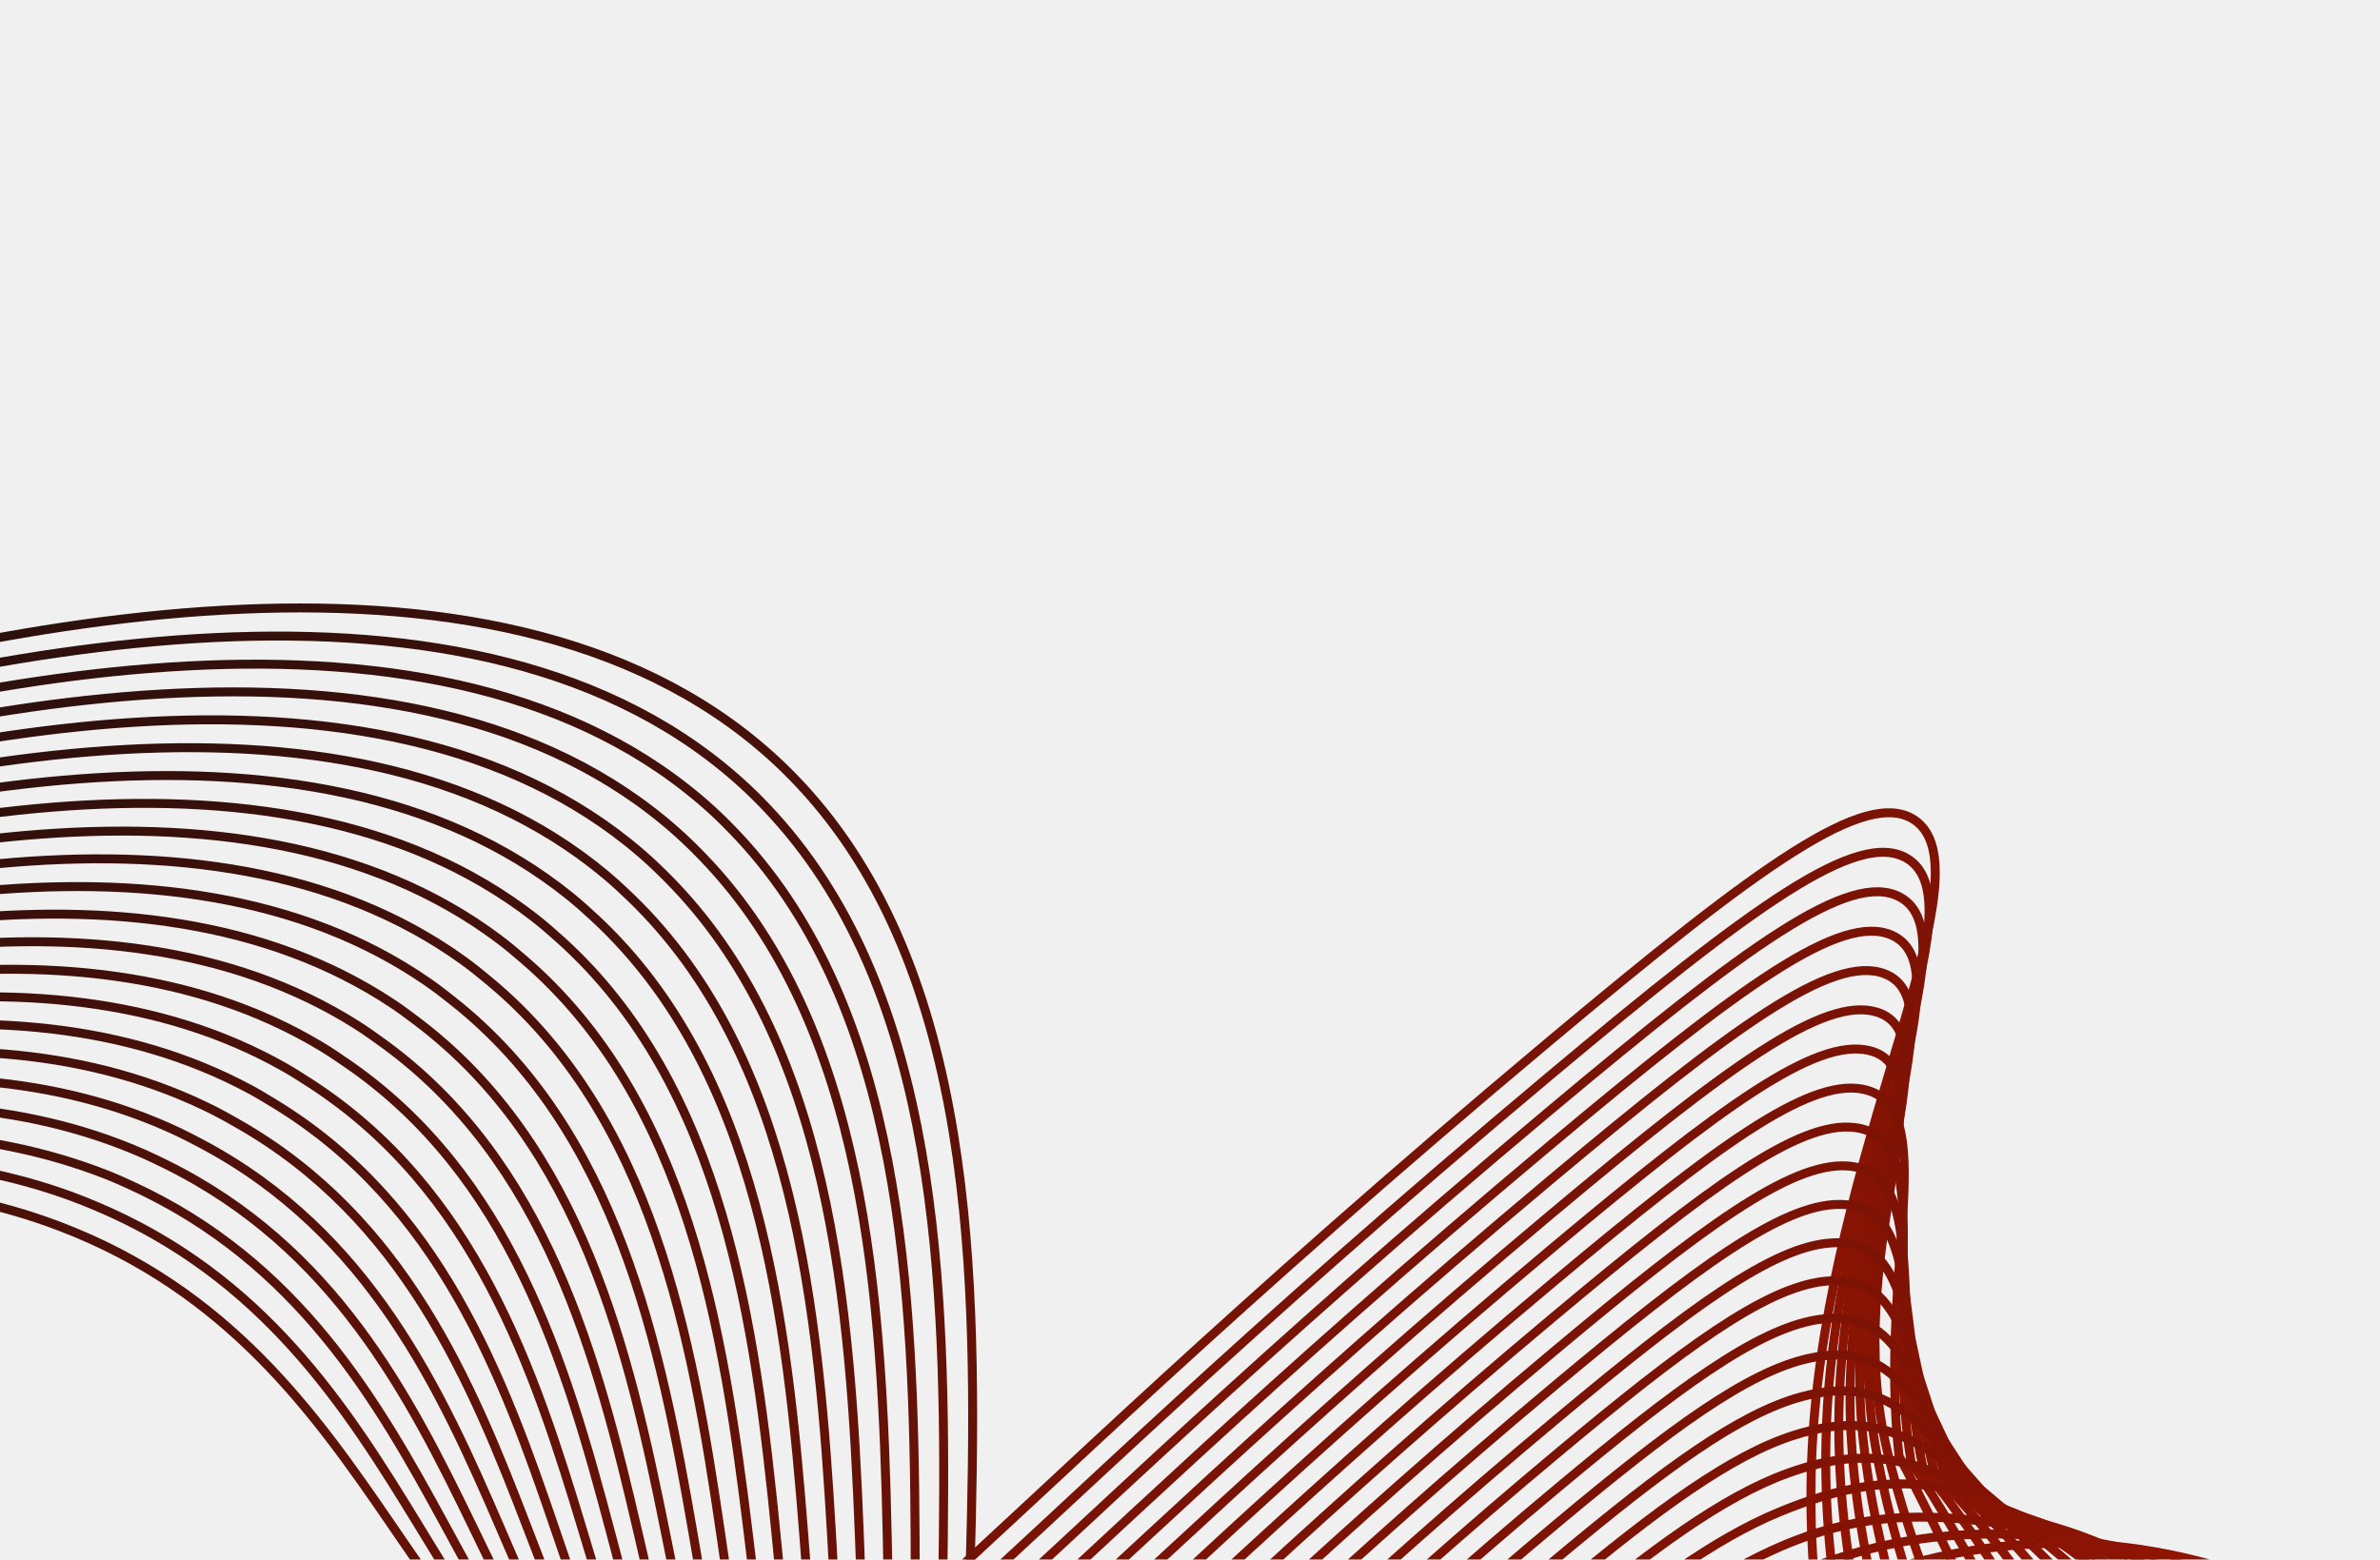
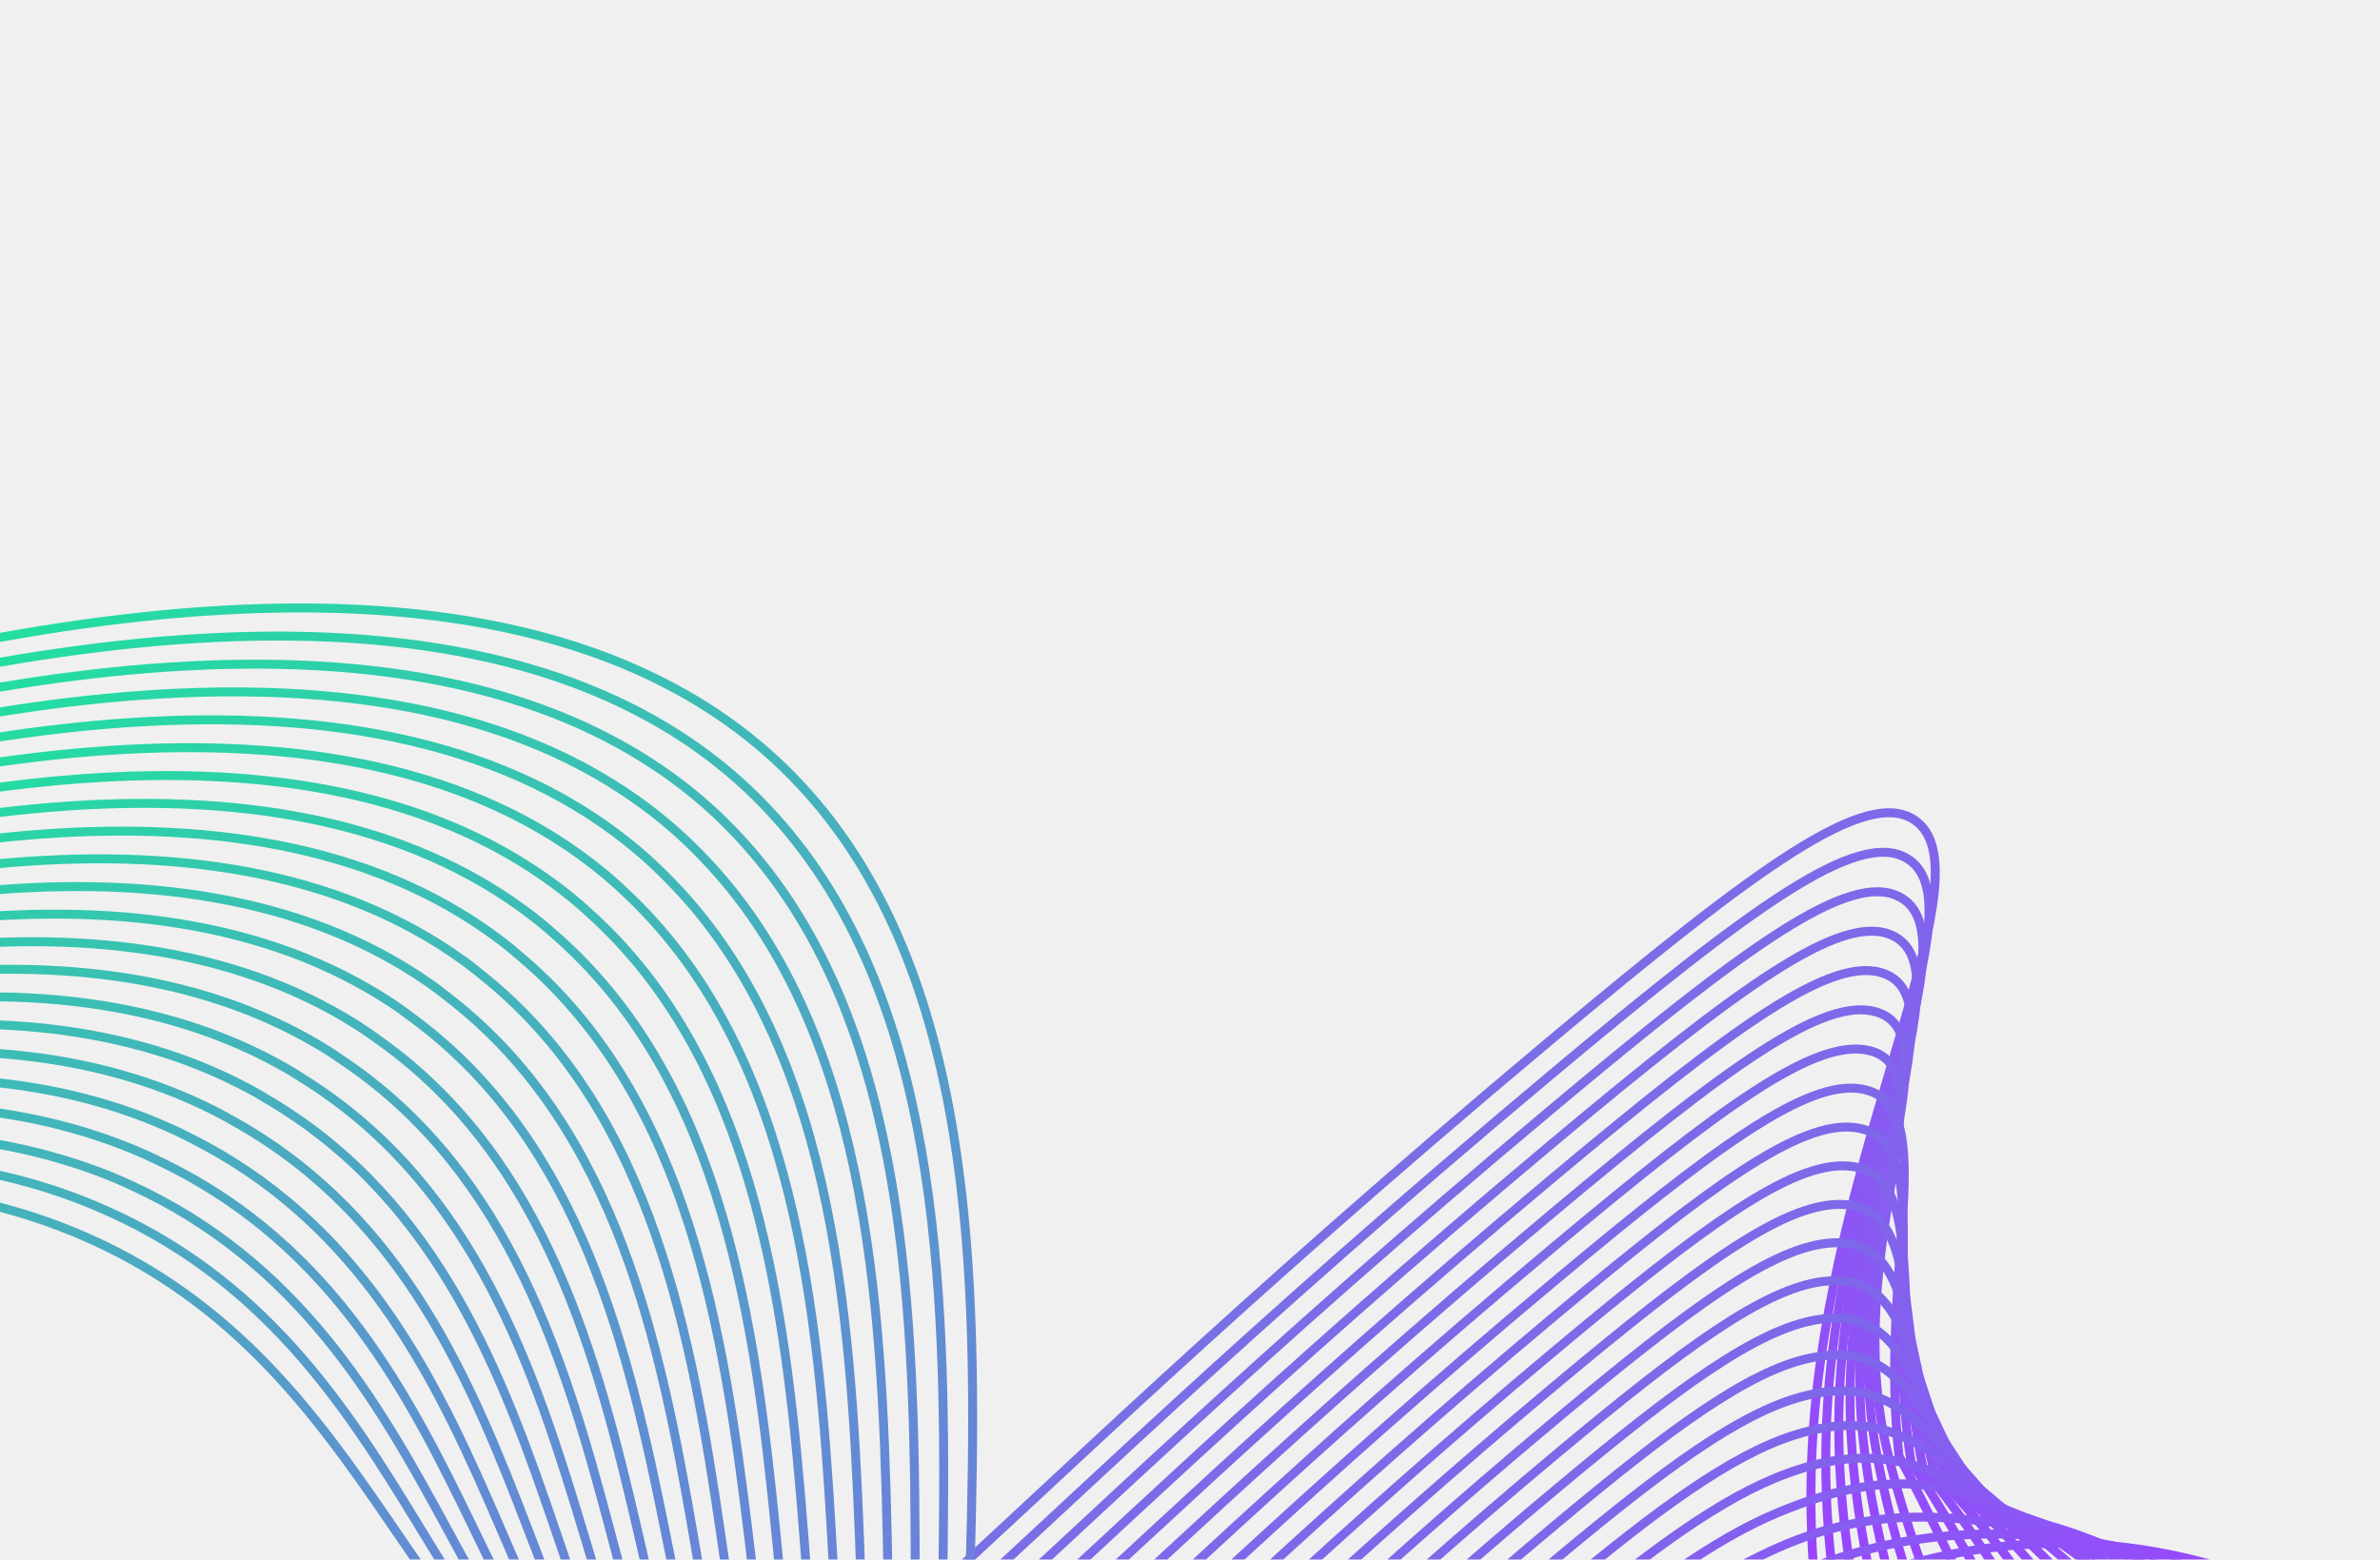
<svg xmlns="http://www.w3.org/2000/svg" width="1329" height="871" viewBox="0 0 1329 871" fill="none">
  <g clip-path="url(#clip0_1409_3111)">
    <path d="M1286.55 1413.39C1039.11 1138.81 1000.76 930.287 1013.31 788.838C1027.32 630.975 1111.01 485.925 1068.96 457.925C1042.04 439.994 982.827 482.914 864.872 581.764C507.18 881.51 461.838 981.071 364.196 972.388C227.401 960.25 221.896 756.414 32.893 684.776C-105.926 632.167 -256.165 684.026 -365.766 739.751" stroke="url(#paint0_linear_1409_3111)" stroke-width="5" stroke-miterlimit="10" />
    <path d="M1300.03 1401.2C1059.96 1133.36 1013.71 927.059 1020.06 792.316C1027.15 641.738 1107.42 504.547 1064.79 479.393C1037.38 463.217 979.242 505.428 865.315 600.884C519.109 890.917 471.751 991.134 375.3 981.42C238.549 967.129 241.362 752.055 52.892 673.341C48.783 671.625 44.716 669.99 40.6 668.464C-95.346 618.156 -247.192 669.422 -358.187 723.973" stroke="url(#paint1_linear_1409_3111)" stroke-width="5" stroke-miterlimit="10" />
    <path d="M1313.48 1389.01C1080.8 1127.92 1026.62 924.155 1026.78 795.796C1026.95 652.723 1103.8 523.174 1060.59 500.862C1032.69 486.444 975.616 527.947 865.737 620.012C531.066 900.33 481.594 1001.55 386.37 990.439C249.594 974.485 260.795 747.576 72.86 661.889C68.737 660.008 64.628 658.132 60.432 656.472C-76.535 602.282 -235.058 653.183 -350.63 708.181" stroke="url(#paint2_linear_1409_3111)" stroke-width="5" stroke-miterlimit="10" />
    <path d="M1326.95 1376.82C1101.63 1122.42 1039.56 921.65 1033.51 799.282C1026.82 663.972 1100.16 541.812 1056.41 522.343C1027.99 509.69 972.036 550.48 866.174 639.141C542.997 909.777 491.469 1011.76 397.453 999.463C260.692 981.574 280.249 743.015 92.839 650.443C88.68 648.387 84.52 646.346 80.301 644.491C-56.795 584.223 -222.888 636.955 -343.035 692.395" stroke="url(#paint3_linear_1409_3111)" stroke-width="5" stroke-miterlimit="10" />
    <path d="M1340.42 1364.63C1122.46 1116.98 1052.55 919.584 1040.24 802.77C1026.82 675.504 1096.49 560.462 1052.22 543.821C1023.28 532.937 968.433 573.01 866.6 658.273C554.932 919.205 501.341 1021.96 408.534 1008.48C271.758 988.627 299.711 738.369 112.821 638.979C108.622 636.757 104.418 634.534 100.13 632.479C-37.556 567.304 -210.75 620.705 -335.495 676.6" stroke="url(#paint4_linear_1409_3111)" stroke-width="5" stroke-miterlimit="10" />
    <path d="M1353.88 1352.44C1143.28 1111.54 1065.66 918.006 1046.96 806.258C1027.05 687.343 1092.82 579.125 1048.03 565.292C1018.54 556.19 964.827 595.534 867.022 677.403C566.853 928.629 511.201 1032.13 419.603 1017.51C282.83 995.662 319.188 733.646 132.781 627.543C128.546 625.132 124.314 622.711 119.956 620.5C-18.328 550.456 -198.637 604.473 -327.947 660.826" stroke="url(#paint5_linear_1409_3111)" stroke-width="5" stroke-miterlimit="10" />
    <path d="M1367.35 1340.25C1164.12 1106.08 1078.97 916.945 1053.69 809.749C1027.69 699.461 1089.11 597.801 1043.85 586.775C1013.81 579.456 961.227 618.082 867.464 696.536C578.798 938.058 521.076 1042.3 430.692 1026.53C293.901 1002.67 338.706 728.863 152.764 616.102C148.476 613.504 144.223 610.898 139.814 608.523C0.929 533.641 -186.482 588.258 -320.365 645.048" stroke="url(#paint6_linear_1409_3111)" stroke-width="5" stroke-miterlimit="10" />
    <path d="M1380.81 1328.07C1184.95 1100.63 1111.58 908.425 1060.42 813.236C1048.66 707.689 1085.4 616.5 1039.66 608.249C1009.07 602.733 957.631 640.593 867.881 715.691C590.723 947.51 530.94 1052.46 441.761 1035.58C304.968 1009.69 358.234 724.037 172.734 604.682C168.42 601.908 164.111 599.109 159.64 596.554C20.13 516.873 -174.373 572.025 -312.826 629.281" stroke="url(#paint7_linear_1409_3111)" stroke-width="5" stroke-miterlimit="10" />
    <path d="M1394.28 1315.88C1205.78 1095.17 1127.41 905.296 1067.15 816.723C1051.7 718.649 1081.68 635.224 1035.47 629.728C1004.31 626.021 954.038 663.111 868.322 734.802C602.69 956.926 540.82 1062.56 452.844 1044.58C316.053 1016.62 377.811 719.108 192.718 593.214C188.372 590.256 184.025 587.272 179.491 584.543C39.341 500.093 -162.204 555.778 -305.253 613.474" stroke="url(#paint8_linear_1409_3111)" stroke-width="5" stroke-miterlimit="10" />
    <path d="M1407.74 1303.7C1226.62 1089.72 1143.24 902.177 1073.88 820.212C1054.76 729.606 1077.95 653.965 1031.28 651.202C999.556 649.32 950.435 685.641 868.755 753.931C614.596 966.36 550.694 1072.66 463.926 1053.6C327.131 1023.55 397.413 714.153 212.696 581.76C208.315 578.623 203.925 575.456 199.334 572.549C58.535 483.355 -150.06 539.538 -297.688 597.685" stroke="url(#paint9_linear_1409_3111)" stroke-width="5" stroke-miterlimit="10" />
    <path d="M1421.21 1291.51C1247.44 1084.26 1159.07 899.054 1080.61 823.705C1057.8 740.573 1074.21 672.737 1027.1 672.684C994.799 672.645 946.831 708.177 869.188 773.05C626.543 975.763 560.574 1082.74 475.009 1062.62C338.222 1030.45 417.049 709.147 232.675 570.308C228.259 566.981 223.826 563.642 219.184 560.555C77.713 466.637 -137.915 523.299 -290.12 581.894" stroke="url(#paint10_linear_1409_3111)" stroke-width="5" stroke-miterlimit="10" />
    <path d="M1434.68 1279.32C1268.29 1078.82 1174.89 895.925 1087.33 827.209C1060.84 751.549 1070.47 691.537 1022.91 694.183C990.037 696.004 943.228 730.722 869.612 792.218C638.47 985.226 570.449 1092.83 486.072 1071.67C349.292 1037.36 436.693 704.155 252.637 558.896C248.183 555.383 243.729 551.87 239.005 548.617C96.853 449.995 -125.791 507.11 -282.576 566.156" stroke="url(#paint11_linear_1409_3111)" stroke-width="5" stroke-miterlimit="10" />
    <path d="M1448.14 1267.13C1289.12 1073.36 1190.74 892.808 1094.06 830.679C1063.89 762.493 1066.76 710.332 1018.73 715.636C985.287 719.331 939.632 753.233 870.046 811.331C650.389 994.628 580.336 1102.86 497.163 1080.68C360.404 1044.2 456.409 699.063 272.619 547.433C268.138 543.734 263.618 540.04 258.845 536.591C115.986 433.302 -113.644 490.823 -275.015 550.339" stroke="url(#paint12_linear_1409_3111)" stroke-width="5" stroke-miterlimit="10" />
    <path d="M1461.59 1254.94C1309.95 1067.91 1206.57 889.689 1100.79 834.175C1066.94 773.463 1063.04 729.157 1014.54 737.114C980.533 742.693 936.03 775.757 870.473 830.457C662.336 1004.06 590.22 1112.91 508.24 1089.7C371.503 1051.02 476.148 693.95 292.596 535.99C288.08 532.101 283.515 528.228 278.699 524.607C135.133 416.641 -101.496 474.611 -267.467 534.549" stroke="url(#paint13_linear_1409_3111)" stroke-width="5" stroke-miterlimit="10" />
    <path d="M1475.07 1242.76C1330.79 1062.46 1222.39 886.564 1107.52 837.658C1069.99 784.418 1059.33 747.992 1010.34 758.601C975.789 766.076 932.426 798.291 870.92 849.607C674.286 1013.51 600.137 1122.93 519.335 1098.74C382.635 1057.83 495.915 688.879 312.588 524.558C308.039 520.485 303.426 516.439 298.56 512.638C154.257 400.014 -89.34 458.398 -259.866 518.792" stroke="url(#paint14_linear_1409_3111)" stroke-width="5" stroke-miterlimit="10" />
    <path d="M1488.54 1230.58C1351.62 1057 1238.23 883.442 1114.25 841.147C1073.03 795.378 1055.64 766.843 1006.16 780.066C971.059 789.447 928.832 820.813 871.332 868.722C686.208 1022.92 610.027 1132.91 530.394 1107.75C393.744 1064.57 515.698 683.714 332.538 513.121C327.958 508.859 323.297 504.639 318.352 500.652C173.338 383.37 -77.213 442.146 -252.311 502.974" stroke="url(#paint15_linear_1409_3111)" stroke-width="5" stroke-miterlimit="10" />
    <path d="M1502.01 1218.39C1372.45 1051.55 1254.06 880.332 1120.98 844.629C1076.12 806.33 1051.96 785.703 1001.98 801.538C966.341 812.833 925.235 843.332 871.775 887.831C698.153 1032.32 619.946 1142.87 541.485 1116.75C404.897 1071.28 535.534 678.535 352.53 501.628C347.922 497.173 343.212 492.784 338.234 488.623C192.422 366.744 -65.086 425.902 -244.755 487.201" stroke="url(#paint16_linear_1409_3111)" stroke-width="5" stroke-miterlimit="10" />
    <path d="M1515.49 1206.18C1393.3 1046.08 1269.91 877.172 1127.73 848.099C1079.15 817.272 1048.3 804.545 997.812 822.991C961.65 836.18 921.65 865.834 872.217 906.957C710.099 1041.74 629.871 1152.84 552.571 1125.77C416.046 1077.99 555.383 673.378 372.496 490.203C367.863 485.557 363.099 480.997 358.071 476.656C211.485 350.13 -52.932 409.673 -237.201 471.432" stroke="url(#paint17_linear_1409_3111)" stroke-width="5" stroke-miterlimit="10" />
    <path d="M1528.96 1194C1414.13 1040.66 1264.34 932.411 1134.45 851.598C1085.85 821.357 1044.64 823.431 993.618 844.48C956.934 859.593 918.041 888.375 872.638 926.1C722.024 1051.19 639.791 1162.81 563.642 1134.81C427.222 1084.66 575.269 668.187 392.48 478.737C387.818 473.909 382.993 469.17 377.919 464.651C230.546 333.51 -40.772 393.43 -229.632 455.616" stroke="url(#paint18_linear_1409_3111)" stroke-width="5" stroke-miterlimit="10" />
    <path d="M1542.43 1181.82C1434.97 1035.17 1299.55 885.131 1141.19 855.071C1084.06 844.231 1041 842.293 989.437 865.944C952.241 882.985 914.453 910.888 873.076 945.22C733.96 1060.61 649.737 1172.74 574.728 1143.82C438.422 1091.29 595.185 662.983 412.464 467.278C407.769 462.255 402.889 457.361 397.764 452.65C249.323 317.197 -28.643 377.181 -222.082 439.82" stroke="url(#paint19_linear_1409_3111)" stroke-width="5" stroke-miterlimit="10" />
    <path d="M1555.9 1169.63C1455.82 1029.72 1316.86 875.046 1147.92 858.558C1087.99 852.713 1037.37 861.172 985.253 887.417C947.554 906.388 910.852 933.417 873.512 964.349C745.897 1070.04 659.554 1182.98 585.808 1152.85C449.872 1097.31 615.411 657.523 432.44 455.83C427.729 450.609 422.786 445.553 417.61 440.66C268.477 300.449 -16.5 360.937 -214.503 424.028" stroke="url(#paint20_linear_1409_3111)" stroke-width="5" stroke-miterlimit="10" />
    <path d="M1569.37 1157.45C1476.65 1024.27 1333.24 864.692 1154.65 862.051C885.422 858.083 719.297 1213.54 596.885 1161.87C457.34 1102.98 644.339 628.847 437.452 428.668C287.633 283.707 -4.377 344.69 -206.944 408.246" stroke="url(#paint21_linear_1409_3111)" stroke-width="5" stroke-miterlimit="10" />
  </g>
  <defs>
    <linearGradient id="paint0_linear_1409_3111" x1="1286.55" y1="1413.39" x2="-70.873" y2="1.99" gradientUnits="userSpaceOnUse">
-       <stop offset="0.297" stop-color="#931403" />
-       <stop offset="0.969" stop-color="#200F0D" />
+       <stop offset="0.297" stop-color="#9945FF" />
+       <stop offset="0.969" stop-color="#14F195" />
    </linearGradient>
    <linearGradient id="paint1_linear_1409_3111" x1="1300.03" y1="1401.2" x2="-21.981" y2="-29.192" gradientUnits="userSpaceOnUse">
-       <stop offset="0.297" stop-color="#931403" />
-       <stop offset="0.969" stop-color="#200F0D" />
+       <stop offset="0.297" stop-color="#9945FF" />
+       <stop offset="0.969" stop-color="#14F195" />
    </linearGradient>
    <linearGradient id="paint2_linear_1409_3111" x1="1313.48" y1="1389.01" x2="31.084" y2="-59.763" gradientUnits="userSpaceOnUse">
-       <stop offset="0.297" stop-color="#931403" />
-       <stop offset="0.969" stop-color="#200F0D" />
+       <stop offset="0.297" stop-color="#9945FF" />
+       <stop offset="0.969" stop-color="#14F195" />
    </linearGradient>
    <linearGradient id="paint3_linear_1409_3111" x1="1326.91" y1="1376.92" x2="88.636" y2="-89.164" gradientUnits="userSpaceOnUse">
-       <stop offset="0.297" stop-color="#931403" />
-       <stop offset="0.969" stop-color="#200F0D" />
+       <stop offset="0.297" stop-color="#9945FF" />
+       <stop offset="0.969" stop-color="#14F195" />
    </linearGradient>
    <linearGradient id="paint4_linear_1409_3111" x1="1332.91" y1="1383.34" x2="116.524" y2="-93.74" gradientUnits="userSpaceOnUse">
-       <stop offset="0.297" stop-color="#931403" />
-       <stop offset="0.969" stop-color="#200F0D" />
+       <stop offset="0.297" stop-color="#9945FF" />
+       <stop offset="0.969" stop-color="#14F195" />
    </linearGradient>
    <linearGradient id="paint5_linear_1409_3111" x1="1338.88" y1="1389.83" x2="145.554" y2="-97.753" gradientUnits="userSpaceOnUse">
-       <stop offset="0.297" stop-color="#931403" />
-       <stop offset="0.969" stop-color="#200F0D" />
+       <stop offset="0.297" stop-color="#9945FF" />
+       <stop offset="0.969" stop-color="#14F195" />
    </linearGradient>
    <linearGradient id="paint6_linear_1409_3111" x1="1344.83" y1="1396.35" x2="175.78" y2="-101.137" gradientUnits="userSpaceOnUse">
-       <stop offset="0.297" stop-color="#931403" />
-       <stop offset="0.969" stop-color="#200F0D" />
+       <stop offset="0.297" stop-color="#9945FF" />
+       <stop offset="0.969" stop-color="#14F195" />
    </linearGradient>
    <linearGradient id="paint7_linear_1409_3111" x1="1350.75" y1="1402.95" x2="207.058" y2="-103.835" gradientUnits="userSpaceOnUse">
-       <stop offset="0.297" stop-color="#931403" />
-       <stop offset="0.969" stop-color="#200F0D" />
+       <stop offset="0.297" stop-color="#9945FF" />
+       <stop offset="0.969" stop-color="#14F195" />
    </linearGradient>
    <linearGradient id="paint8_linear_1409_3111" x1="1356.68" y1="1409.55" x2="239.627" y2="-105.822" gradientUnits="userSpaceOnUse">
-       <stop offset="0.297" stop-color="#931403" />
-       <stop offset="0.969" stop-color="#200F0D" />
+       <stop offset="0.297" stop-color="#9945FF" />
+       <stop offset="0.969" stop-color="#14F195" />
    </linearGradient>
    <linearGradient id="paint9_linear_1409_3111" x1="1362.58" y1="1416.19" x2="273.268" y2="-106.952" gradientUnits="userSpaceOnUse">
-       <stop offset="0.297" stop-color="#931403" />
-       <stop offset="0.969" stop-color="#200F0D" />
+       <stop offset="0.297" stop-color="#9945FF" />
+       <stop offset="0.969" stop-color="#14F195" />
    </linearGradient>
    <linearGradient id="paint10_linear_1409_3111" x1="1368.48" y1="1422.86" x2="307.937" y2="-107.16" gradientUnits="userSpaceOnUse">
-       <stop offset="0.297" stop-color="#931403" />
-       <stop offset="0.969" stop-color="#200F0D" />
+       <stop offset="0.297" stop-color="#9945FF" />
+       <stop offset="0.969" stop-color="#14F195" />
    </linearGradient>
    <linearGradient id="paint11_linear_1409_3111" x1="1374.34" y1="1429.61" x2="343.42" y2="-106.341" gradientUnits="userSpaceOnUse">
-       <stop offset="0.297" stop-color="#931403" />
-       <stop offset="0.969" stop-color="#200F0D" />
+       <stop offset="0.297" stop-color="#9945FF" />
+       <stop offset="0.969" stop-color="#14F195" />
    </linearGradient>
    <linearGradient id="paint12_linear_1409_3111" x1="1380.22" y1="1436.33" x2="379.557" y2="-104.534" gradientUnits="userSpaceOnUse">
-       <stop offset="0.297" stop-color="#931403" />
-       <stop offset="0.969" stop-color="#200F0D" />
+       <stop offset="0.297" stop-color="#9945FF" />
+       <stop offset="0.969" stop-color="#14F195" />
    </linearGradient>
    <linearGradient id="paint13_linear_1409_3111" x1="1386.06" y1="1443.09" x2="415.893" y2="-101.635" gradientUnits="userSpaceOnUse">
-       <stop offset="0.297" stop-color="#931403" />
-       <stop offset="0.969" stop-color="#200F0D" />
+       <stop offset="0.297" stop-color="#9945FF" />
+       <stop offset="0.969" stop-color="#14F195" />
    </linearGradient>
    <linearGradient id="paint14_linear_1409_3111" x1="1391.92" y1="1449.88" x2="451.804" y2="-97.68" gradientUnits="userSpaceOnUse">
-       <stop offset="0.297" stop-color="#931403" />
-       <stop offset="0.969" stop-color="#200F0D" />
+       <stop offset="0.297" stop-color="#9945FF" />
+       <stop offset="0.969" stop-color="#14F195" />
    </linearGradient>
    <linearGradient id="paint15_linear_1409_3111" x1="1397.77" y1="1456.68" x2="486.22" y2="-92.947" gradientUnits="userSpaceOnUse">
-       <stop offset="0.297" stop-color="#931403" />
-       <stop offset="0.969" stop-color="#200F0D" />
+       <stop offset="0.297" stop-color="#9945FF" />
+       <stop offset="0.969" stop-color="#14F195" />
    </linearGradient>
    <linearGradient id="paint16_linear_1409_3111" x1="1403.62" y1="1463.48" x2="443.467" y2="-96.53" gradientUnits="userSpaceOnUse">
-       <stop offset="0.297" stop-color="#931403" />
-       <stop offset="0.969" stop-color="#200F0D" />
+       <stop offset="0.297" stop-color="#9945FF" />
+       <stop offset="0.969" stop-color="#14F195" />
    </linearGradient>
    <linearGradient id="paint17_linear_1409_3111" x1="1409.45" y1="1470.33" x2="400.649" y2="-98.264" gradientUnits="userSpaceOnUse">
-       <stop offset="0.297" stop-color="#931403" />
-       <stop offset="0.969" stop-color="#200F0D" />
+       <stop offset="0.297" stop-color="#9945FF" />
+       <stop offset="0.969" stop-color="#14F195" />
    </linearGradient>
    <linearGradient id="paint18_linear_1409_3111" x1="1415.26" y1="1477.21" x2="359.924" y2="-98.17" gradientUnits="userSpaceOnUse">
-       <stop offset="0.297" stop-color="#931403" />
-       <stop offset="0.969" stop-color="#200F0D" />
+       <stop offset="0.297" stop-color="#9945FF" />
+       <stop offset="0.969" stop-color="#14F195" />
    </linearGradient>
    <linearGradient id="paint19_linear_1409_3111" x1="1421.09" y1="1484.08" x2="321.633" y2="-96.574" gradientUnits="userSpaceOnUse">
-       <stop offset="0.297" stop-color="#931403" />
-       <stop offset="0.969" stop-color="#200F0D" />
+       <stop offset="0.297" stop-color="#9945FF" />
+       <stop offset="0.969" stop-color="#14F195" />
    </linearGradient>
    <linearGradient id="paint20_linear_1409_3111" x1="1426.89" y1="1490.98" x2="284.967" y2="-93.614" gradientUnits="userSpaceOnUse">
-       <stop offset="0.297" stop-color="#931403" />
-       <stop offset="0.969" stop-color="#200F0D" />
+       <stop offset="0.297" stop-color="#9945FF" />
+       <stop offset="0.969" stop-color="#14F195" />
    </linearGradient>
    <linearGradient id="paint21_linear_1409_3111" x1="1432.7" y1="1497.9" x2="250.226" y2="-89.552" gradientUnits="userSpaceOnUse">
-       <stop offset="0.297" stop-color="#931403" />
-       <stop offset="0.969" stop-color="#200F0D" />
+       <stop offset="0.297" stop-color="#9945FF" />
+       <stop offset="0.969" stop-color="#14F195" />
    </linearGradient>
    <clipPath id="clip0_1409_3111">
      <rect width="1531" height="871" fill="white" transform="matrix(-1 0 0 1 1329 0)" />
    </clipPath>
  </defs>
</svg>
